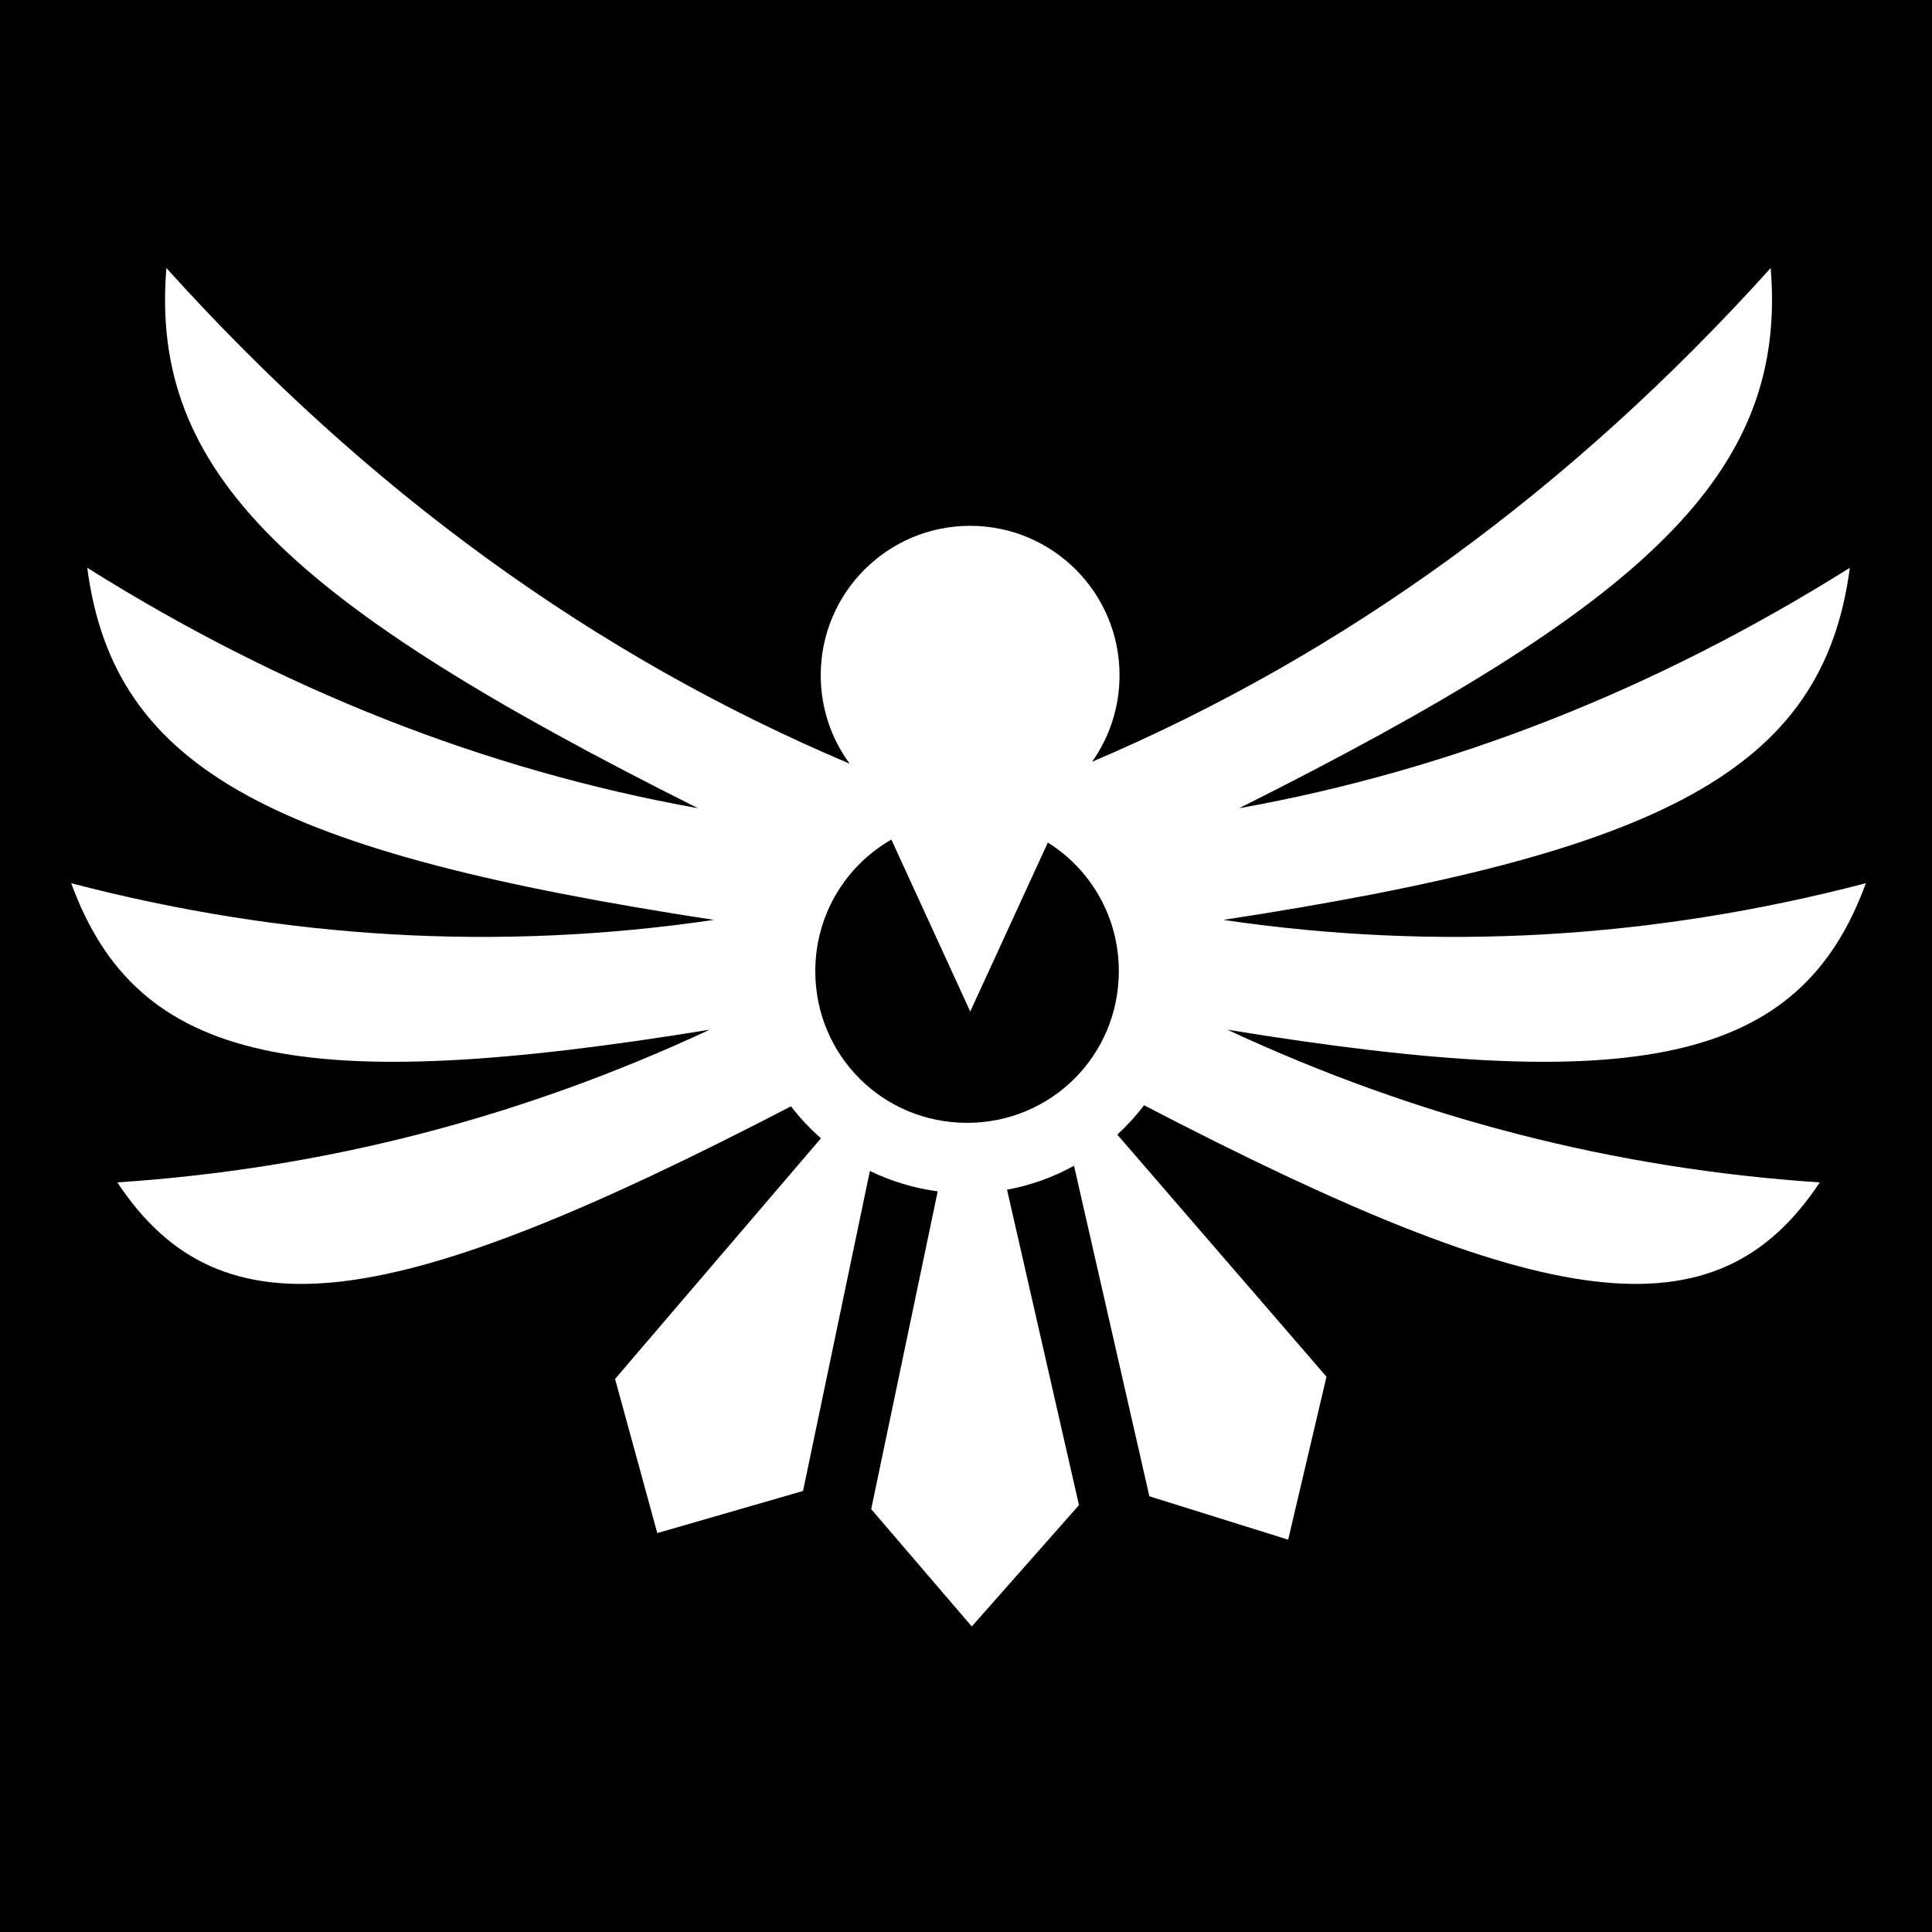
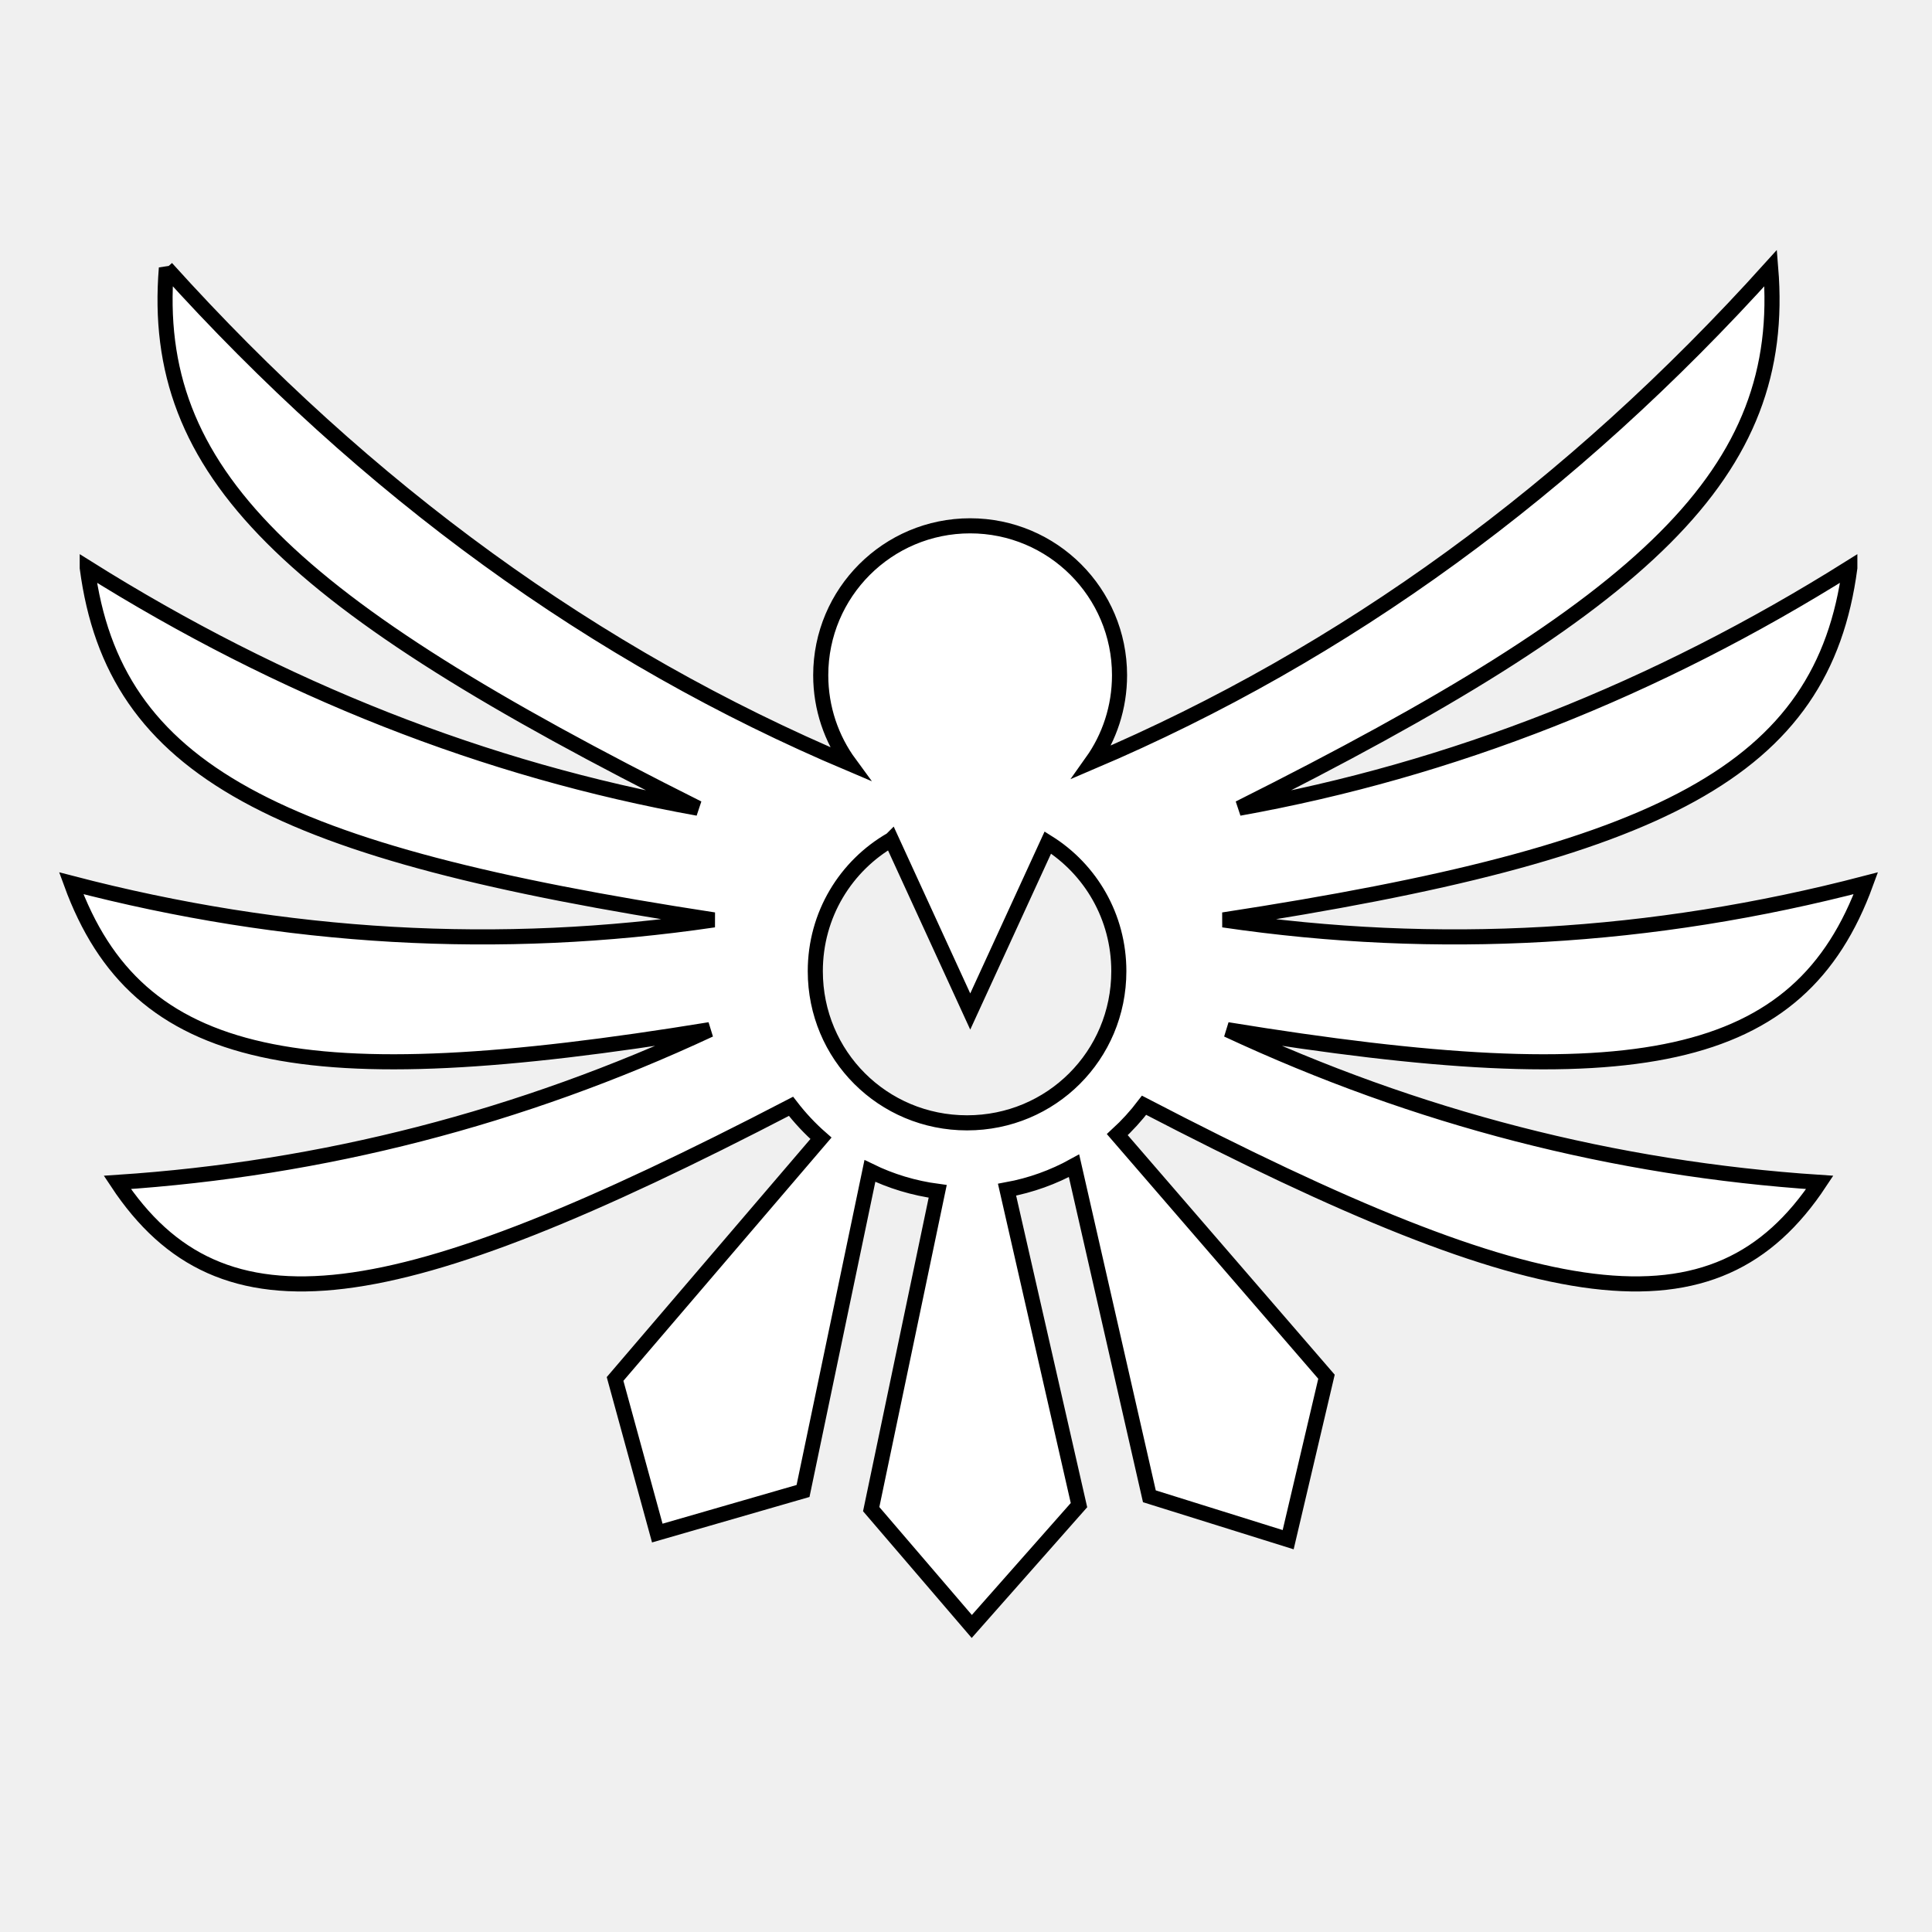
- <svg xmlns="http://www.w3.org/2000/svg" viewBox="0 0 512 512">
-   <path d="M0 0h512v512H0z" fill="#000" stroke="#fff" stroke-width="0" />
-   <path d="M44.094 71.03C39.67 125.24 76.33 159.79 184.97 214.188 128.61 204.07 74.66 182.808 23.124 150.47v.03c7.09 53.776 49.718 75.458 166.063 93.28-56.77 8.355-113.546 5.1-170.313-9.718 17.55 48.114 61.012 56.474 169.22 38.813-50.19 23.392-102.518 36.867-157 40.47 27.647 41.79 72.765 34.776 178.53-20.158 2.372 3.08 5.015 5.913 7.938 8.47L163 365.436l11.188 40.844 38.625-11.155 17.718-84.813c5.557 2.716 11.617 4.56 17.97 5.407l-17.625 84.217 26.656 31.094 28.408-32.155-19.063-83.594c6.32-1.156 12.297-3.33 17.75-6.342l19.97 87.593 36.78 11.5 10.156-43.186-55.436-64.156c2.592-2.383 4.96-4.976 7.094-7.782 106.15 55.19 151.367 62.3 179.062 20.438-54.483-3.602-106.81-17.077-157-40.47 108.207 17.662 151.67 9.302 169.22-38.812-56.758 14.816-113.524 18.067-170.283 9.72 116.344-17.824 158.94-39.506 166.032-93.282v-.03c-51.547 32.342-105.476 53.6-161.845 63.718 108.64-54.397 145.297-88.95 140.875-143.157-52.904 58.692-112.837 102.316-179.844 130.845 4.598-6.468 7.28-14.398 7.28-22.938.002-21.868-17.724-39.593-39.592-39.593-21.87 0-39.594 17.725-39.594 39.594 0 8.757 2.842 16.88 7.656 23.437-67.49-28.517-127.842-72.302-181.062-131.344zM236.22 222.5l20.905 45.563 20.563-44.782c11.325 7.093 18.812 19.662 18.812 34.095 0 22.32-17.9 40.188-40.22 40.188-22.318 0-40.217-17.87-40.217-40.188 0-14.993 8.088-27.957 20.156-34.875z" fill="#fff" fill-rule="evenodd" />
+ <svg xmlns="http://www.w3.org/2000/svg" viewBox="0 0 512 512" style="height: 512px; width: 512px;">
+   <g class="" transform="translate(0,0)" style="touch-action: none;">
+     <path d="M44.094 71.03C39.67 125.24 76.33 159.79 184.97 214.188 128.61 204.07 74.66 182.808 23.124 150.47v.03c7.09 53.776 49.718 75.458 166.063 93.28-56.77 8.355-113.546 5.1-170.313-9.718 17.55 48.114 61.012 56.474 169.22 38.813-50.19 23.392-102.518 36.867-157 40.47 27.647 41.79 72.765 34.776 178.53-20.158 2.372 3.08 5.015 5.913 7.938 8.47L163 365.436l11.188 40.844 38.625-11.155 17.718-84.813c5.557 2.716 11.617 4.56 17.97 5.407l-17.625 84.217 26.656 31.094 28.408-32.155-19.063-83.594c6.32-1.156 12.297-3.33 17.75-6.342l19.97 87.593 36.78 11.5 10.156-43.186-55.436-64.156c2.592-2.383 4.96-4.976 7.094-7.782 106.15 55.19 151.367 62.3 179.062 20.438-54.483-3.602-106.81-17.077-157-40.47 108.207 17.662 151.67 9.302 169.22-38.812-56.758 14.816-113.524 18.067-170.283 9.72 116.344-17.824 158.94-39.506 166.032-93.282v-.03c-51.547 32.342-105.476 53.6-161.845 63.718 108.64-54.397 145.297-88.95 140.875-143.157-52.904 58.692-112.837 102.316-179.844 130.845 4.598-6.468 7.28-14.398 7.28-22.938.002-21.868-17.724-39.593-39.592-39.593-21.87 0-39.594 17.725-39.594 39.594 0 8.757 2.842 16.88 7.656 23.437-67.49-28.517-127.842-72.302-181.062-131.344zM236.22 222.5l20.905 45.563 20.563-44.782c11.325 7.093 18.812 19.662 18.812 34.095 0 22.32-17.9 40.188-40.22 40.188-22.318 0-40.217-17.87-40.217-40.188 0-14.993 8.088-27.957 20.156-34.875z" fill="#fff" fill-opacity="1" stroke="#000000" stroke-opacity="1" stroke-width="4" transform="translate(512, 512) scale(-1, -1) rotate(-180, 256, 256)" />
+   </g>
</svg>
